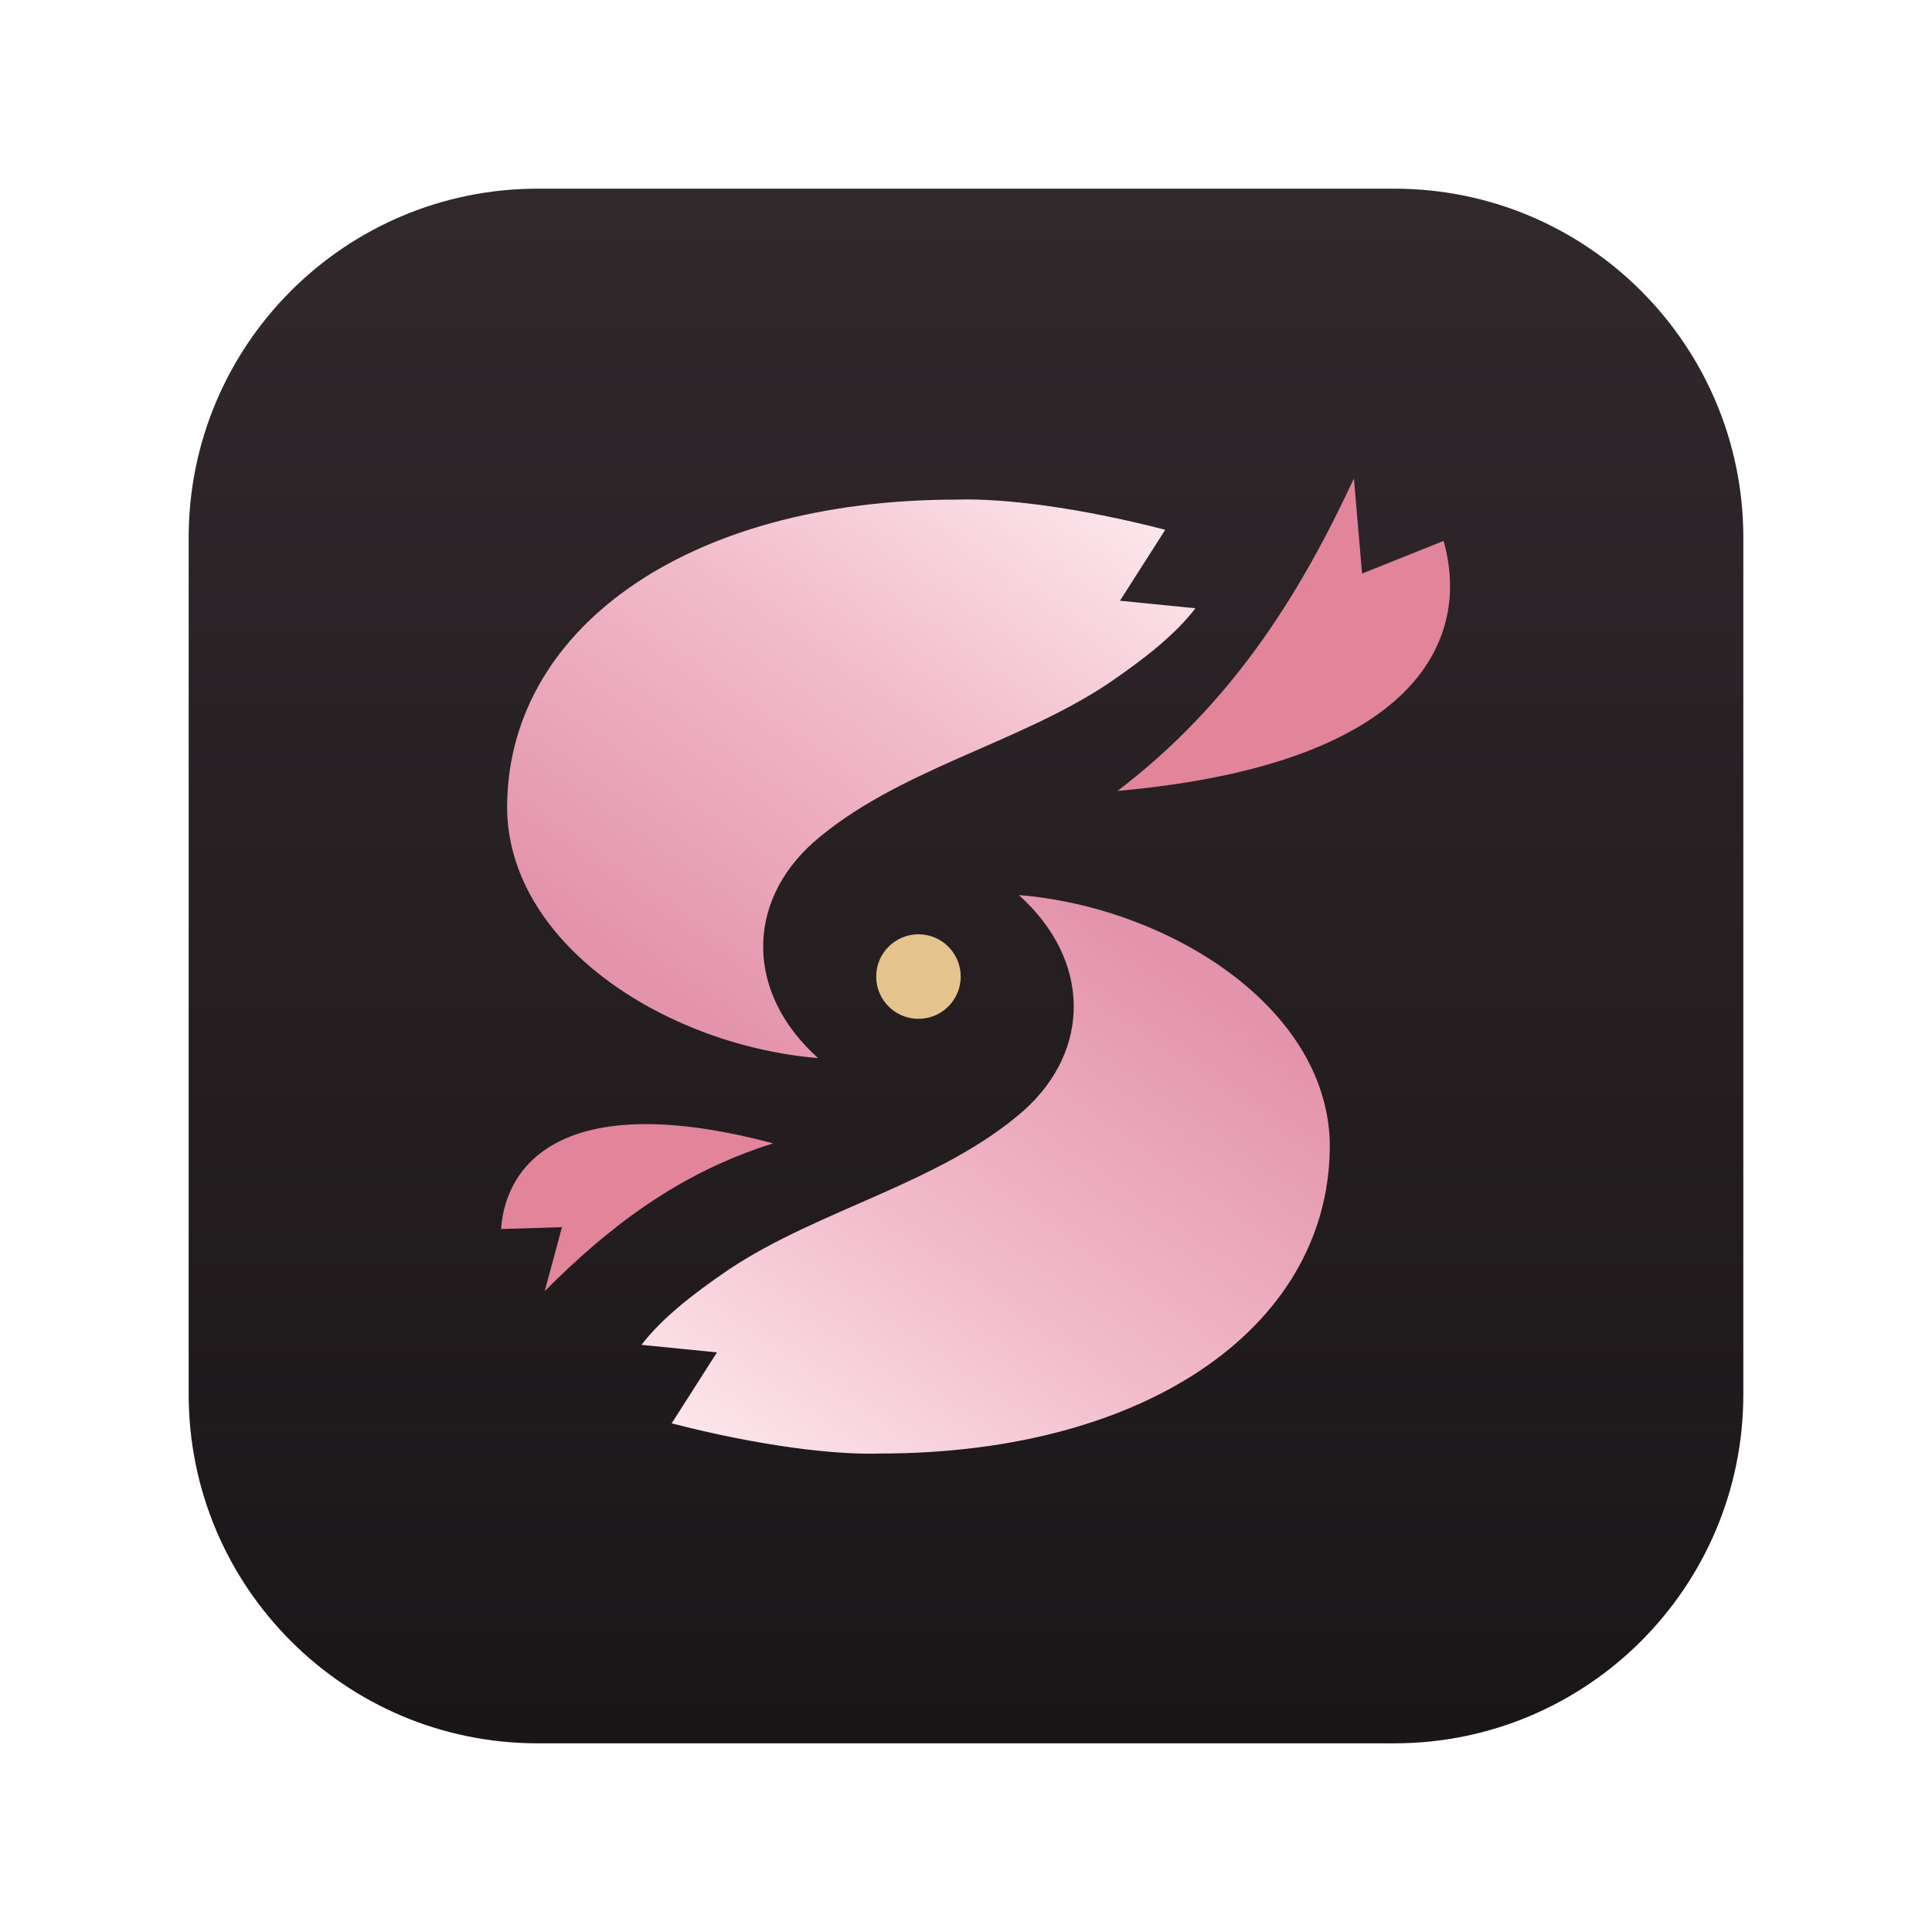
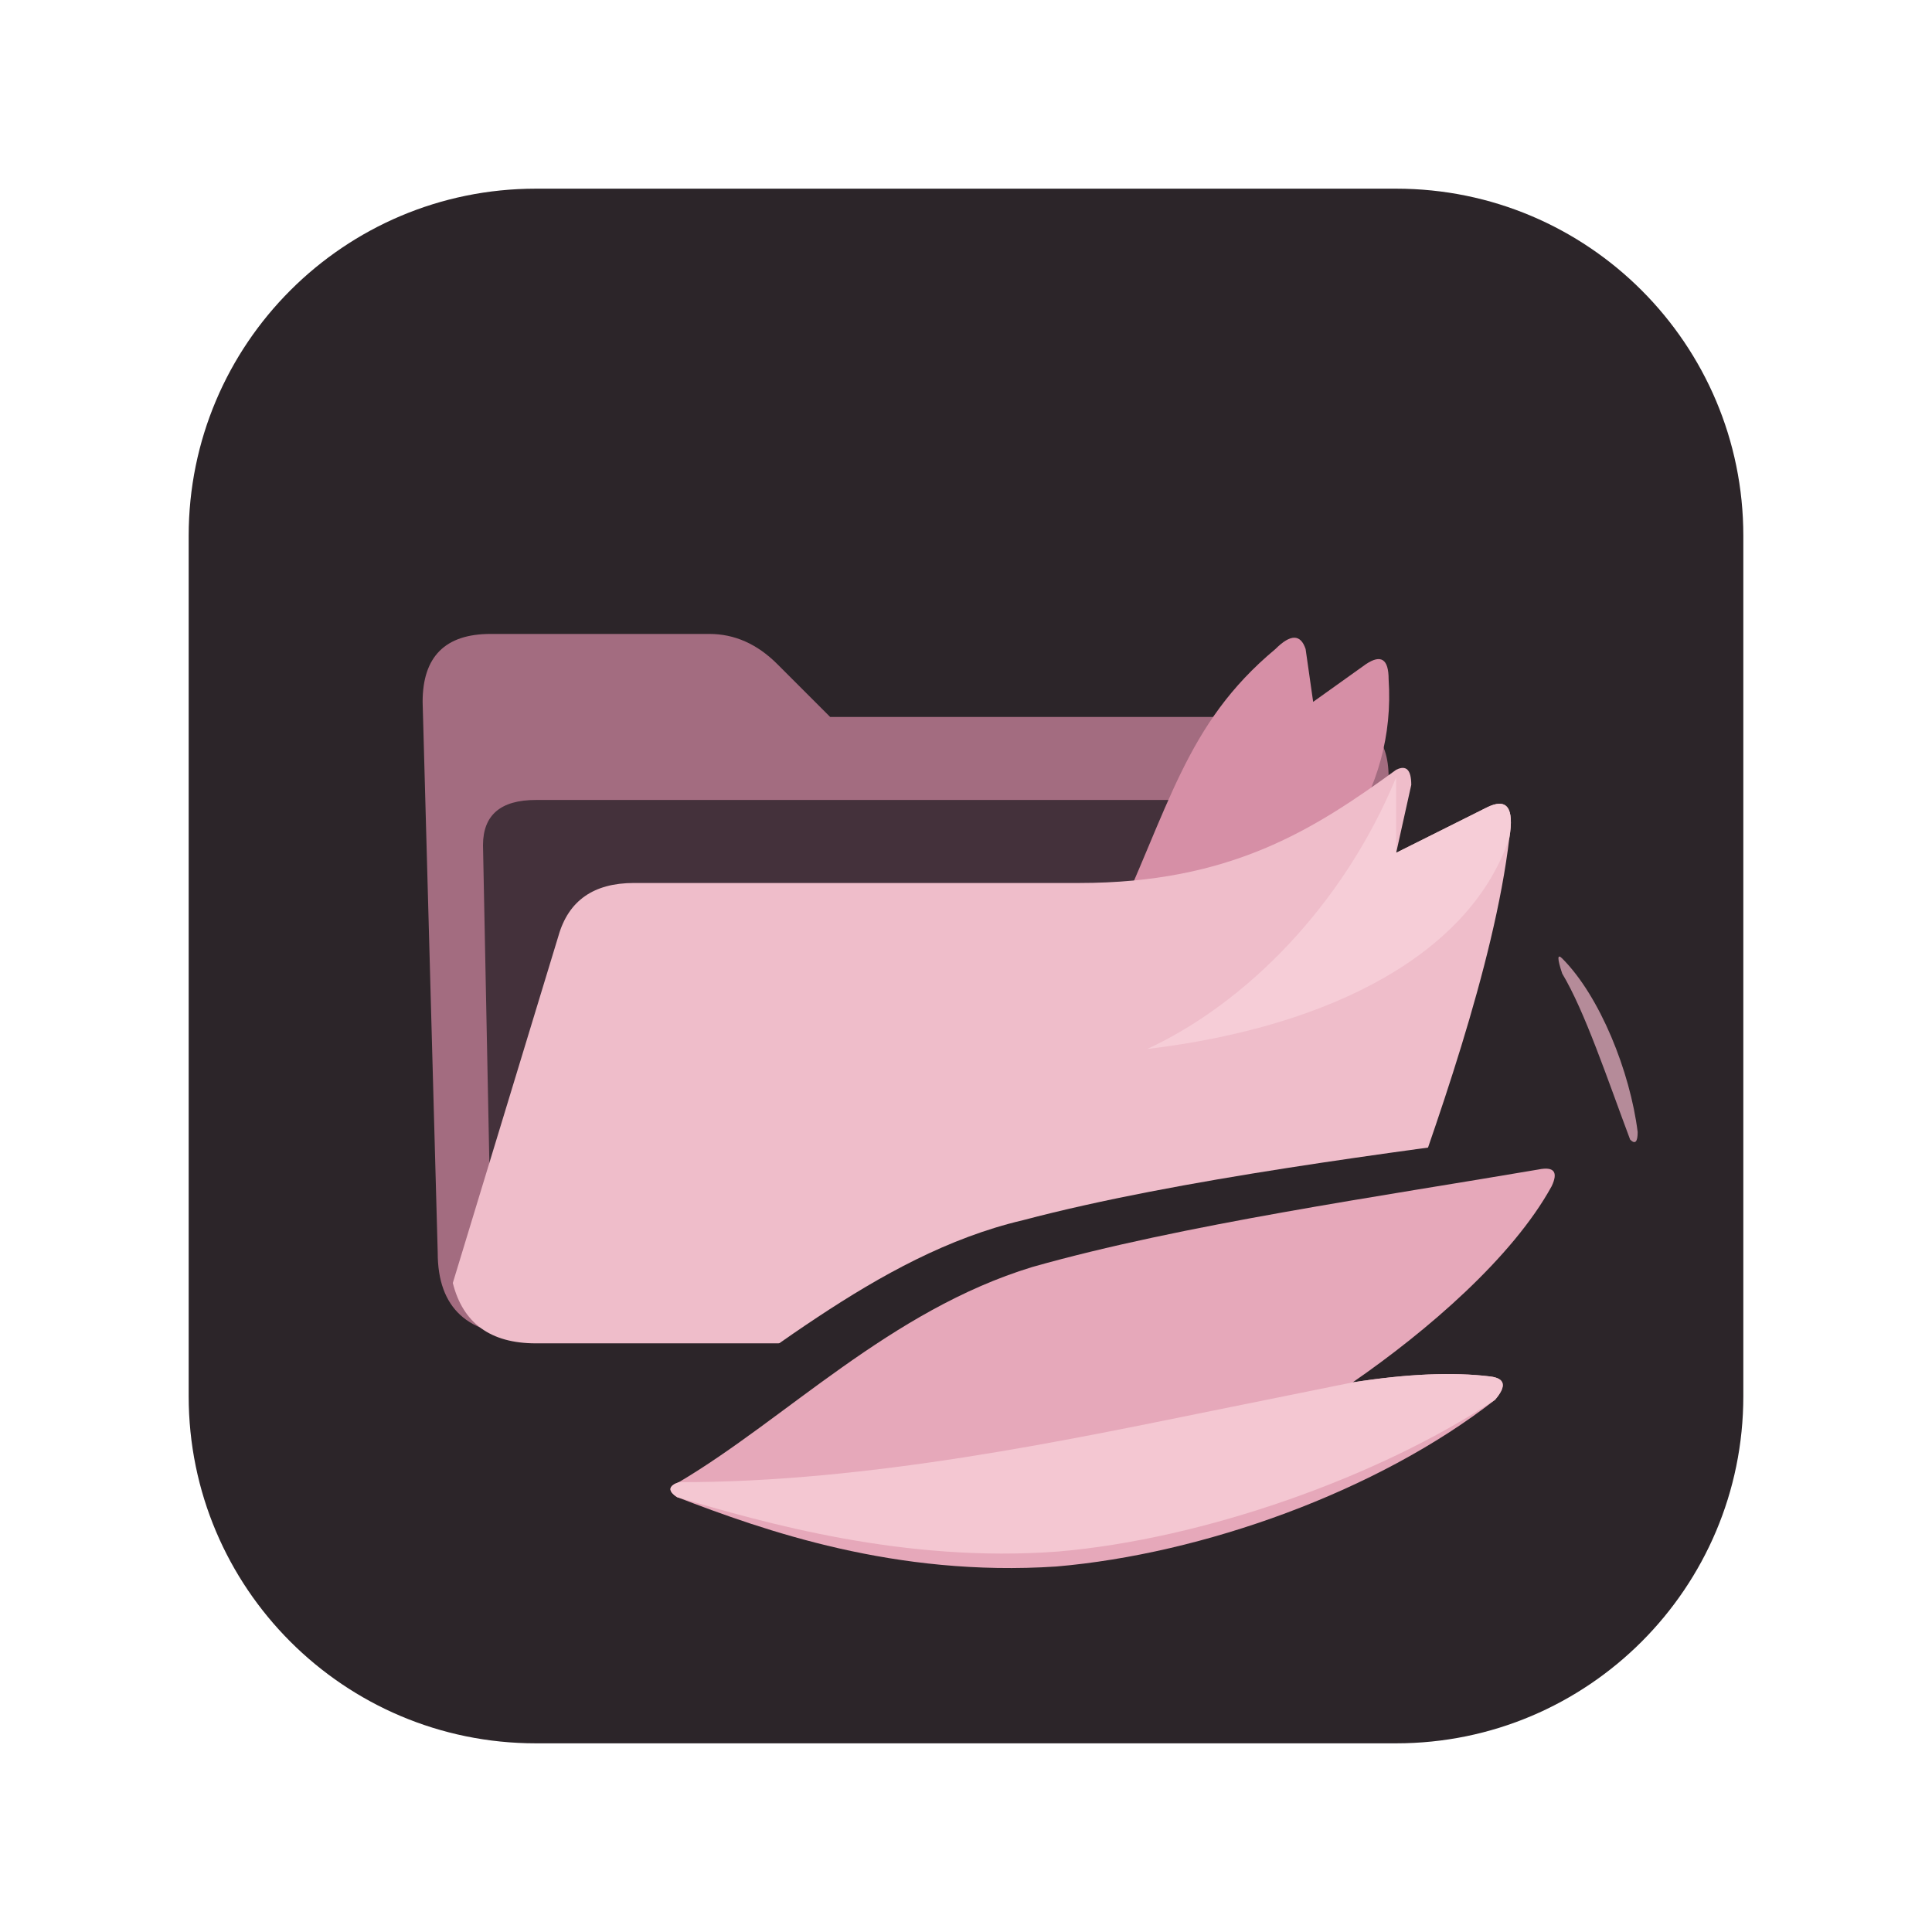
- <svg xmlns="http://www.w3.org/2000/svg" width="1024" height="1024" viewBox="0 0 1024 1024">
-   <defs>
-     <linearGradient id="bg" x1="0" y1="0" x2="0" y2="1">
-       <stop offset="0" stop-color="#31282c" />
-       <stop offset="1" stop-color="#1a1618" />
-     </linearGradient>
-     <linearGradient id="petal" gradientUnits="userSpaceOnUse" x1="330" y1="470" x2="590" y2="100">
-       <stop offset="0" stop-color="#e393ab" />
-       <stop offset="0.55" stop-color="#f2bccb" />
-       <stop offset="1" stop-color="#fde8ee" />
-     </linearGradient>
-   </defs>
-   <rect x="100" y="100" width="824" height="824" rx="185" fill="url(#bg)" />
-   <g transform="translate(512 512) scale(0.8) translate(-446 -368)">
-     <g transform="translate(0 24) rotate(180 414.5 375)">
-       <path d="M655 157 L658 192 L688 180 C698 215 680 262 568 272 C610 240 635 200 655 157 Z" fill="#e2859b" transform="translate(535 284) rotate(20) scale(1.25) translate(-585 -262)" />
-     </g>
-     <g transform="translate(0 -24)">
-       <path d="M655 157 L658 192 L688 180 C698 215 680 262 568 272 C610 240 635 200 655 157 Z" fill="#e2859b" transform="translate(577 258) scale(1.8) translate(-585 -262)" />
-       <path d="M578 103 C520 88 470 82 440 83 C260 83 140 170 142 290 C145 380 250 445 348 453 C300 410 300 350 345 310 C400 262 480 245 540 205 C565 188 585 172 598 155 L548 150 Z" fill="url(#petal)" />
-     </g>
-     <path d="M578 103 C520 88 470 82 440 83 C260 83 140 170 142 290 C145 380 250 445 348 453 C300 410 300 350 345 310 C400 262 480 245 540 205 C565 188 585 172 598 155 L548 150 Z" fill="url(#petal)" transform="translate(0 24) rotate(180 414.5 375)" />
-     <circle cx="414.5" cy="375" r="28" fill="#e4c38c" />
-   </g>
+ <svg xmlns="http://www.w3.org/2000/svg" width="1024" height="1024" viewBox="0 0 256 256">
+   <rect x="25" y="25" width="206" height="206" rx="46" fill="#2c2529" />
+   <path fill="#a36c80" d="M56 93 Q56 84 65 84 H94 Q99 84 103 88 L110 95 H176 Q184 95 184 103 V164 Q184 177 172 177 H70 Q58 177 58 166 Z" />
+   <path fill="#44313b" d="M64 112 Q64 106 71 106 H174 Q179 106 179 111 V162 H65Z" />
+   <path fill="#d68fa6" d="M147 124 C155 107 157 96 169 86 Q172 83 173 86 L174 93 L181 88 Q184 86 184 90 C185 105 176 117 162 126Z" />
+   <path fill="#efbdca" d="M60 170 L74 124 Q76 117 84 117 H143 C163 117 174 110 185 102 Q187 101 187 104 L185 113 L197 107 Q201 105 200 111 C198 128 190 150 185 164 Q181 178 168 178 H71 Q62 178 60 170Z" />
+   <path fill="#f6cdd7" d="M152 139 C165 133 178 120 185 103 L185 113 L197 107 Q201 105 200 111 C195 126 177 136 152 139Z" />
+   <path fill="#b58b99" d="M207 127 C212 132 216 142 217 150 Q217 152 216 151 C213 143 210 134 207 129 Q206 126 207 127Z" />
+   <path fill="#2c2529" d="M83.497 191.569 C99.848 181.486 115.815 166.319 135.527 161.687 C156.353 156.184 184.997 152.648 204.465 150.001 L210.925 154.824 L200.199 184.740 L141.710 209.799 L80.920 204.350Z" />
+   <path fill="#e6a8ba" d="M89.958 196.392 C104.079 188.051 117.940 173.632 136.781 167.886 C156.614 162.261 183.273 158.482 203.855 154.964 Q206.955 154.337 205.597 157.193 C200.408 166.631 189.142 176.330 179.234 183.173 C186.426 182.041 192.503 181.780 197.465 182.389 Q200.443 182.755 198.092 185.489 C182.491 197.678 159.314 205.915 139.968 207.570 C118.637 208.981 101.259 202.817 89.714 198.377 Q87.851 197.141 89.958 196.392Z" />
+   <path fill="#f4c7d2" d="M89.958 196.392 C115.137 196.461 142.040 190.697 160.637 186.935 Q169.936 185.054 179.234 183.173 C186.426 182.041 192.503 181.780 197.465 182.389 Q200.443 182.755 198.092 185.489 C182.734 195.693 159.558 203.930 140.212 205.585 C119.874 207.118 101.381 201.824 89.714 198.377 Q87.851 197.141 89.958 196.392Z" />
</svg>
